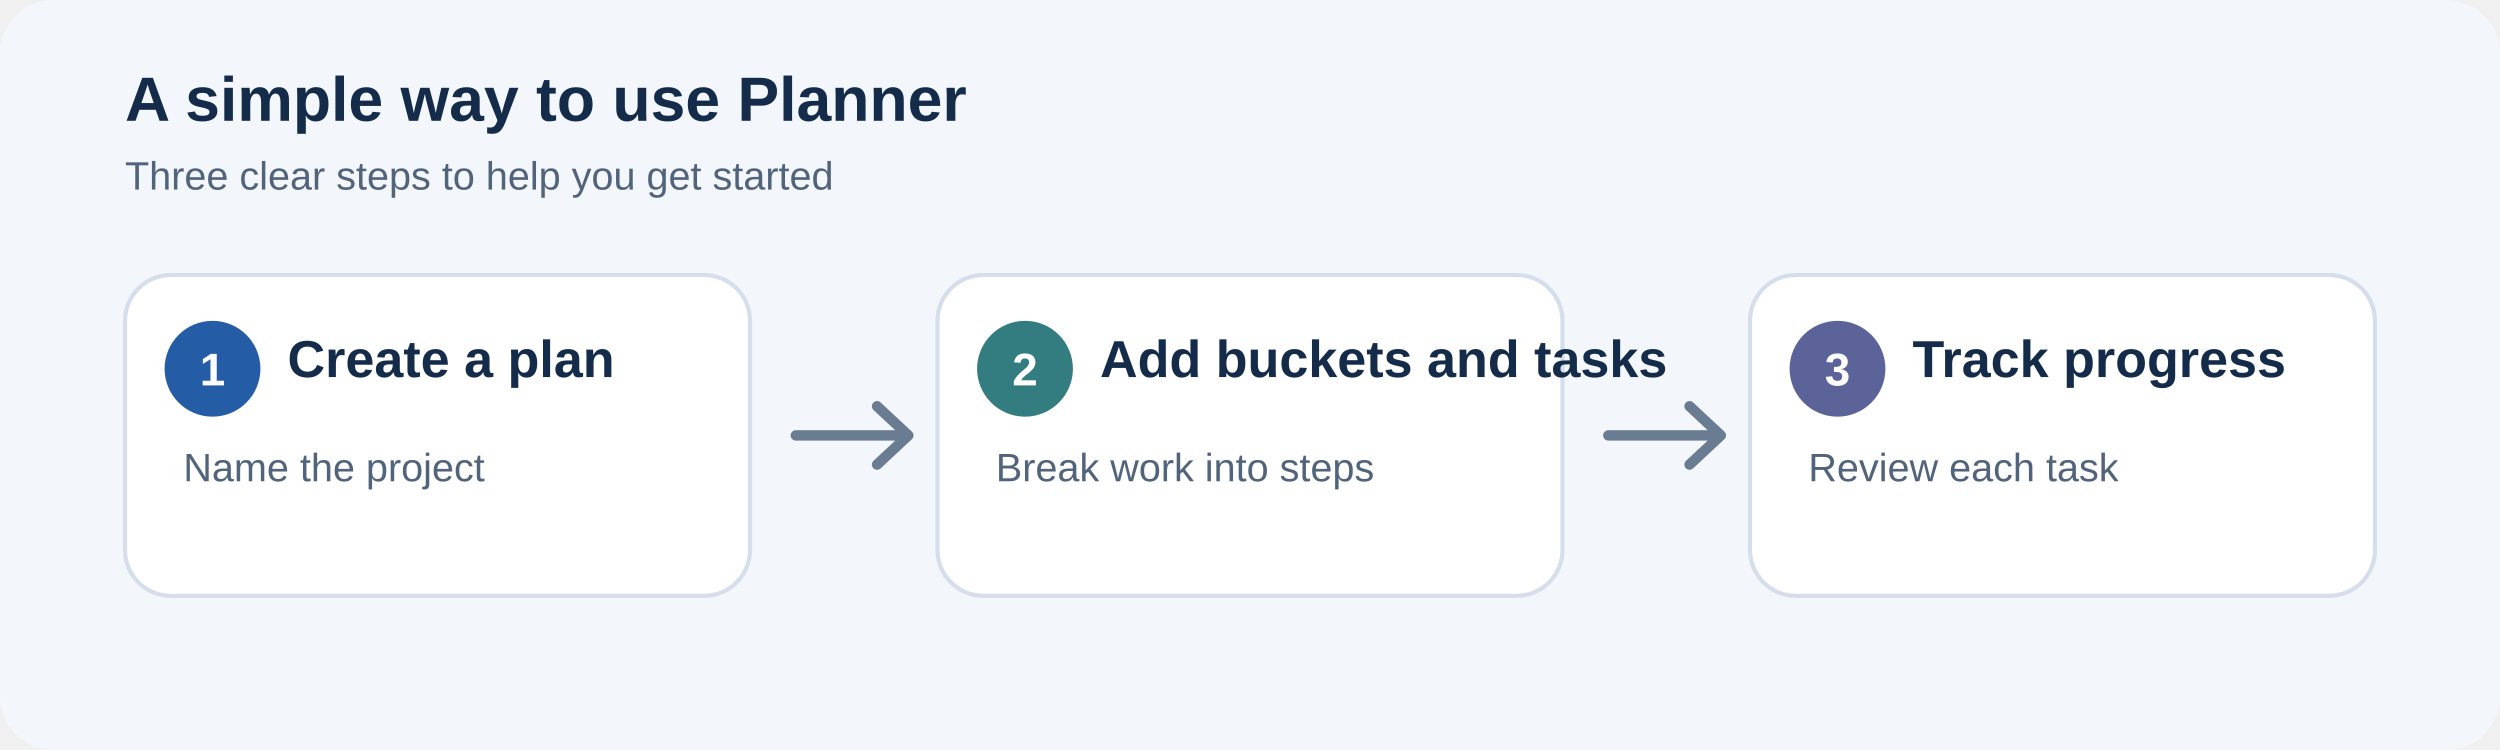
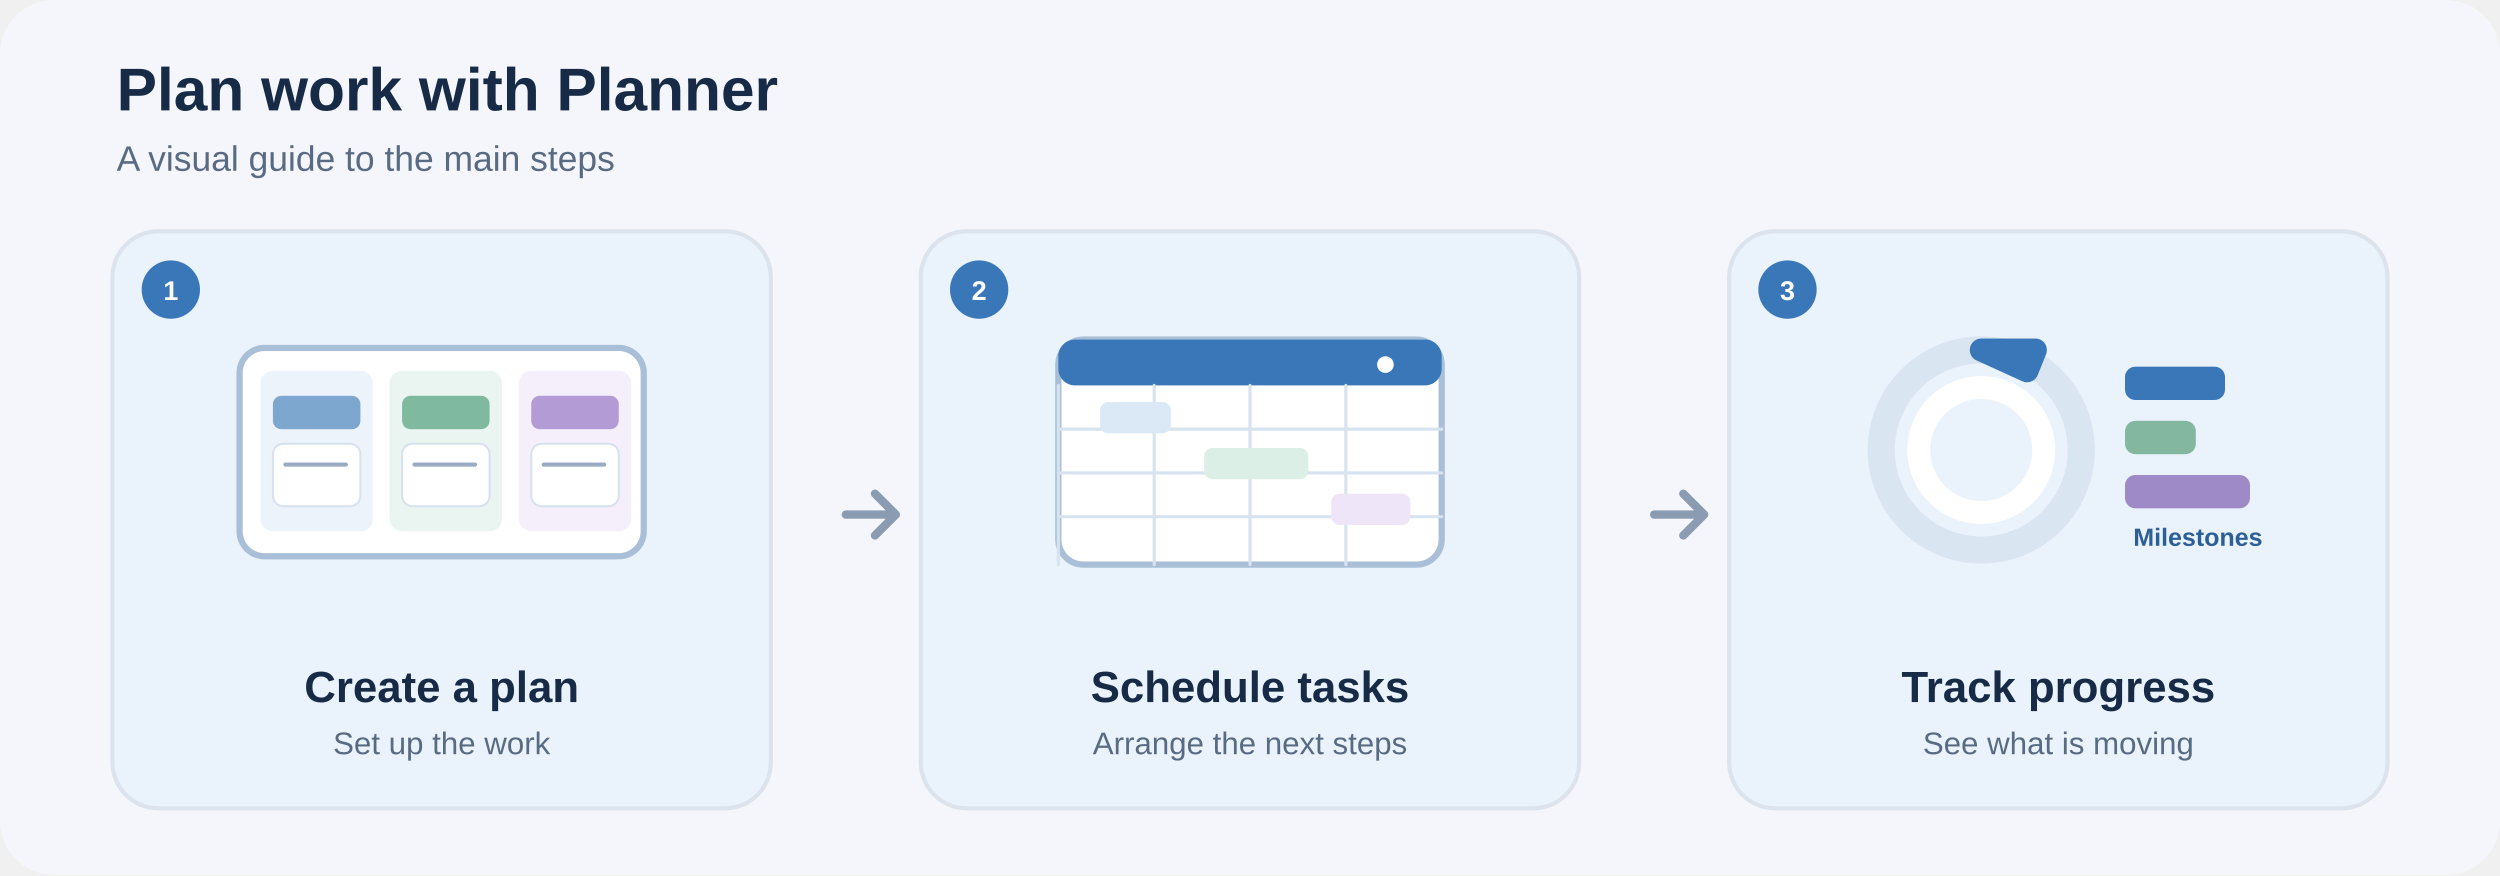
- <svg xmlns="http://www.w3.org/2000/svg" viewBox="0 0 1200 360" role="img" aria-labelledby="title desc">
-   <rect x="0" y="0" width="1200" height="360" rx="26" fill="#f3f7fc" />
-   <text x="60" y="58" font-family="Arial,sans-serif" font-size="30" font-weight="700" fill="#142c4a">A simple way to use Planner</text>
-   <text x="60" y="91" font-family="Arial,sans-serif" font-size="19" fill="#52647b">Three clear steps to help you get started</text>
-   <rect x="60" y="132" width="300" height="154" rx="22" fill="#ffffff" stroke="#d5deea" stroke-width="2" />
-   <circle cx="102" cy="177" r="23" fill="#245ca6" />
-   <text x="102" y="185" text-anchor="middle" font-family="Arial,sans-serif" font-size="22" font-weight="700" fill="#ffffff">1</text>
-   <text x="138" y="181" font-family="Arial,sans-serif" font-size="25" font-weight="700" fill="#142c4a">Create a plan</text>
-   <text x="88" y="231" font-family="Arial,sans-serif" font-size="19" fill="#52647b">Name the project</text>
-   <path d="M382 209h54m-15 -14 15 14-15 14" fill="none" stroke="#6a7c92" stroke-width="5" stroke-linecap="round" stroke-linejoin="round" />
-   <rect x="450" y="132" width="300" height="154" rx="22" fill="#ffffff" stroke="#d5deea" stroke-width="2" />
-   <circle cx="492" cy="177" r="23" fill="#337c80" />
-   <text x="492" y="185" text-anchor="middle" font-family="Arial,sans-serif" font-size="22" font-weight="700" fill="#ffffff">2</text>
-   <text x="528" y="181" font-family="Arial,sans-serif" font-size="25" font-weight="700" fill="#142c4a">Add buckets and tasks</text>
-   <text x="478" y="231" font-family="Arial,sans-serif" font-size="19" fill="#52647b">Break work into steps</text>
-   <path d="M772 209h54m-15 -14 15 14-15 14" fill="none" stroke="#6a7c92" stroke-width="5" stroke-linecap="round" stroke-linejoin="round" />
-   <rect x="840" y="132" width="300" height="154" rx="22" fill="#ffffff" stroke="#d5deea" stroke-width="2" />
-   <circle cx="882" cy="177" r="23" fill="#5b6399" />
-   <text x="882" y="185" text-anchor="middle" font-family="Arial,sans-serif" font-size="22" font-weight="700" fill="#ffffff">3</text>
-   <text x="918" y="181" font-family="Arial,sans-serif" font-size="25" font-weight="700" fill="#142c4a">Track progress</text>
-   <text x="868" y="231" font-family="Arial,sans-serif" font-size="19" fill="#52647b">Review each task</text>
+ <svg xmlns="http://www.w3.org/2000/svg" width="1200" height="420" viewBox="0 0 1200 420" role="img" aria-labelledby="title desc">
+   <rect x="0" y="0" width="1200" height="420" rx="26" fill="#f4f6fb" />
+   <text x="56" y="53" font-family="Arial,sans-serif" font-size="29" font-weight="700" fill="#172b47">Plan work with Planner</text>
+   <text x="56" y="82" font-family="Arial,sans-serif" font-size="17" font-weight="400" fill="#596b82">A visual guide to the main steps</text>
+   <rect x="54" y="111" width="316" height="277" rx="22" fill="#eaf2fb" stroke="#dce3ed" stroke-width="2" />
+   <circle cx="82" cy="139" r="14" fill="#3977b9" />
+   <text x="82" y="144" font-family="Arial,sans-serif" font-size="13" font-weight="700" fill="#ffffff" text-anchor="middle">1</text>
+   <rect x="115" y="167" width="194" height="100" rx="12" fill="#ffffff" stroke="#a9bfd8" stroke-width="3" />
+   <rect x="125" y="178" width="54" height="77" rx="6" fill="#edf3fb" stroke="none" stroke-width="0" />
+   <rect x="187" y="178" width="54" height="77" rx="6" fill="#eaf5f1" stroke="none" stroke-width="0" />
+   <rect x="249" y="178" width="54" height="77" rx="6" fill="#f5effb" stroke="none" stroke-width="0" />
+   <rect x="131" y="190" width="42" height="16" rx="4" fill="#7ea7cf" stroke="none" stroke-width="0" />
+   <rect x="131" y="213" width="42" height="30" rx="5" fill="#ffffff" stroke="#d8e2ef" stroke-width="1" />
+   <path d="M137 223 L166 223" fill="none" stroke="#9aacc2" stroke-width="2" stroke-linecap="round" />
+   <rect x="193" y="190" width="42" height="16" rx="4" fill="#7fbaa0" stroke="none" stroke-width="0" />
+   <rect x="193" y="213" width="42" height="30" rx="5" fill="#ffffff" stroke="#d8e2ef" stroke-width="1" />
+   <path d="M199 223 L228 223" fill="none" stroke="#9aacc2" stroke-width="2" stroke-linecap="round" />
+   <rect x="255" y="190" width="42" height="16" rx="4" fill="#b39bd5" stroke="none" stroke-width="0" />
+   <rect x="255" y="213" width="42" height="30" rx="5" fill="#ffffff" stroke="#d8e2ef" stroke-width="1" />
+   <path d="M261 223 L290 223" fill="none" stroke="#9aacc2" stroke-width="2" stroke-linecap="round" />
+   <text x="212" y="337" font-family="Arial,sans-serif" font-size="21" font-weight="700" fill="#172b47" text-anchor="middle">Create a plan</text>
+   <text x="212" y="362" font-family="Arial,sans-serif" font-size="15" font-weight="400" fill="#596b82" text-anchor="middle">Set up the work</text>
+   <rect x="442" y="111" width="316" height="277" rx="22" fill="#eaf2fb" stroke="#dce3ed" stroke-width="2" />
+   <circle cx="470" cy="139" r="14" fill="#3977b9" />
+   <text x="470" y="144" font-family="Arial,sans-serif" font-size="13" font-weight="700" fill="#ffffff" text-anchor="middle">2</text>
+   <rect x="508" y="163" width="184" height="108" rx="12" fill="#ffffff" stroke="#a9bfd8" stroke-width="3" />
+   <rect x="508" y="163" width="184" height="22" rx="8" fill="#3977b9" stroke="none" stroke-width="0" />
+   <path d="M508 185 L508 271" fill="none" stroke="#d7e3ef" stroke-width="1.5" stroke-linecap="round" />
+   <path d="M554 185 L554 271" fill="none" stroke="#d7e3ef" stroke-width="1.5" stroke-linecap="round" />
+   <path d="M600 185 L600 271" fill="none" stroke="#d7e3ef" stroke-width="1.5" stroke-linecap="round" />
+   <path d="M646 185 L646 271" fill="none" stroke="#d7e3ef" stroke-width="1.5" stroke-linecap="round" />
+   <path d="M508 206 L692 206" fill="none" stroke="#d7e3ef" stroke-width="1.5" stroke-linecap="round" />
+   <path d="M508 227 L692 227" fill="none" stroke="#d7e3ef" stroke-width="1.5" stroke-linecap="round" />
+   <path d="M508 248 L692 248" fill="none" stroke="#d7e3ef" stroke-width="1.5" stroke-linecap="round" />
+   <rect x="528" y="193" width="34" height="15" rx="4" fill="#dbe9f7" stroke="none" stroke-width="0" />
+   <rect x="578" y="215" width="50" height="15" rx="4" fill="#dcefe6" stroke="none" stroke-width="0" />
+   <rect x="639" y="237" width="38" height="15" rx="4" fill="#eee5f8" stroke="none" stroke-width="0" />
+   <circle cx="665" cy="175" r="4" fill="#ffffff" stroke="none" stroke-width="0" />
+   <text x="600" y="337" font-family="Arial,sans-serif" font-size="21" font-weight="700" fill="#172b47" text-anchor="middle">Schedule tasks</text>
+   <text x="600" y="362" font-family="Arial,sans-serif" font-size="15" font-weight="400" fill="#596b82" text-anchor="middle">Arrange the next steps</text>
+   <rect x="830" y="111" width="316" height="277" rx="22" fill="#eaf2fb" stroke="#dce3ed" stroke-width="2" />
+   <circle cx="858" cy="139" r="14" fill="#3977b9" />
+   <text x="858" y="144" font-family="Arial,sans-serif" font-size="13" font-weight="700" fill="#ffffff" text-anchor="middle">3</text>
+   <circle cx="951" cy="216" r="48" fill="none" stroke="#d9e5f1" stroke-width="13" />
+   <path d="M951 168 L977 168 L973 178 Z" fill="none" stroke="#3977b9" stroke-width="11" stroke-linejoin="round" />
+   <circle cx="951" cy="216" r="30" fill="none" stroke="#ffffff" stroke-width="11" />
+   <rect x="1020" y="176" width="70" height="16" rx="5" fill="#eaf2fb" stroke="none" stroke-width="0" />
+   <rect x="1020" y="202" width="70" height="16" rx="5" fill="#eaf2fb" stroke="none" stroke-width="0" />
+   <rect x="1020" y="228" width="70" height="16" rx="5" fill="#eaf2fb" stroke="none" stroke-width="0" />
+   <rect x="1020" y="176" width="48" height="16" rx="5" fill="#3977b9" stroke="none" stroke-width="0" />
+   <rect x="1020" y="202" width="34" height="16" rx="5" fill="#84b7a0" stroke="none" stroke-width="0" />
+   <rect x="1020" y="228" width="60" height="16" rx="5" fill="#9f8ac8" stroke="none" stroke-width="0" />
+   <text x="1055" y="262" font-family="Arial,sans-serif" font-size="12" font-weight="700" fill="#2c5f96" text-anchor="middle">Milestones</text>
+   <text x="988" y="337" font-family="Arial,sans-serif" font-size="21" font-weight="700" fill="#172b47" text-anchor="middle">Track progress</text>
+   <text x="988" y="362" font-family="Arial,sans-serif" font-size="15" font-weight="400" fill="#596b82" text-anchor="middle">See what is moving</text>
+   <path d="M406 247 L430 247 M420 237 L430 247 L420 257" fill="none" stroke="#8b9bb1" stroke-width="4" stroke-linecap="round" stroke-linejoin="round" />
+   <path d="M794 247 L818 247 M808 237 L818 247 L808 257" fill="none" stroke="#8b9bb1" stroke-width="4" stroke-linecap="round" stroke-linejoin="round" />
</svg>
